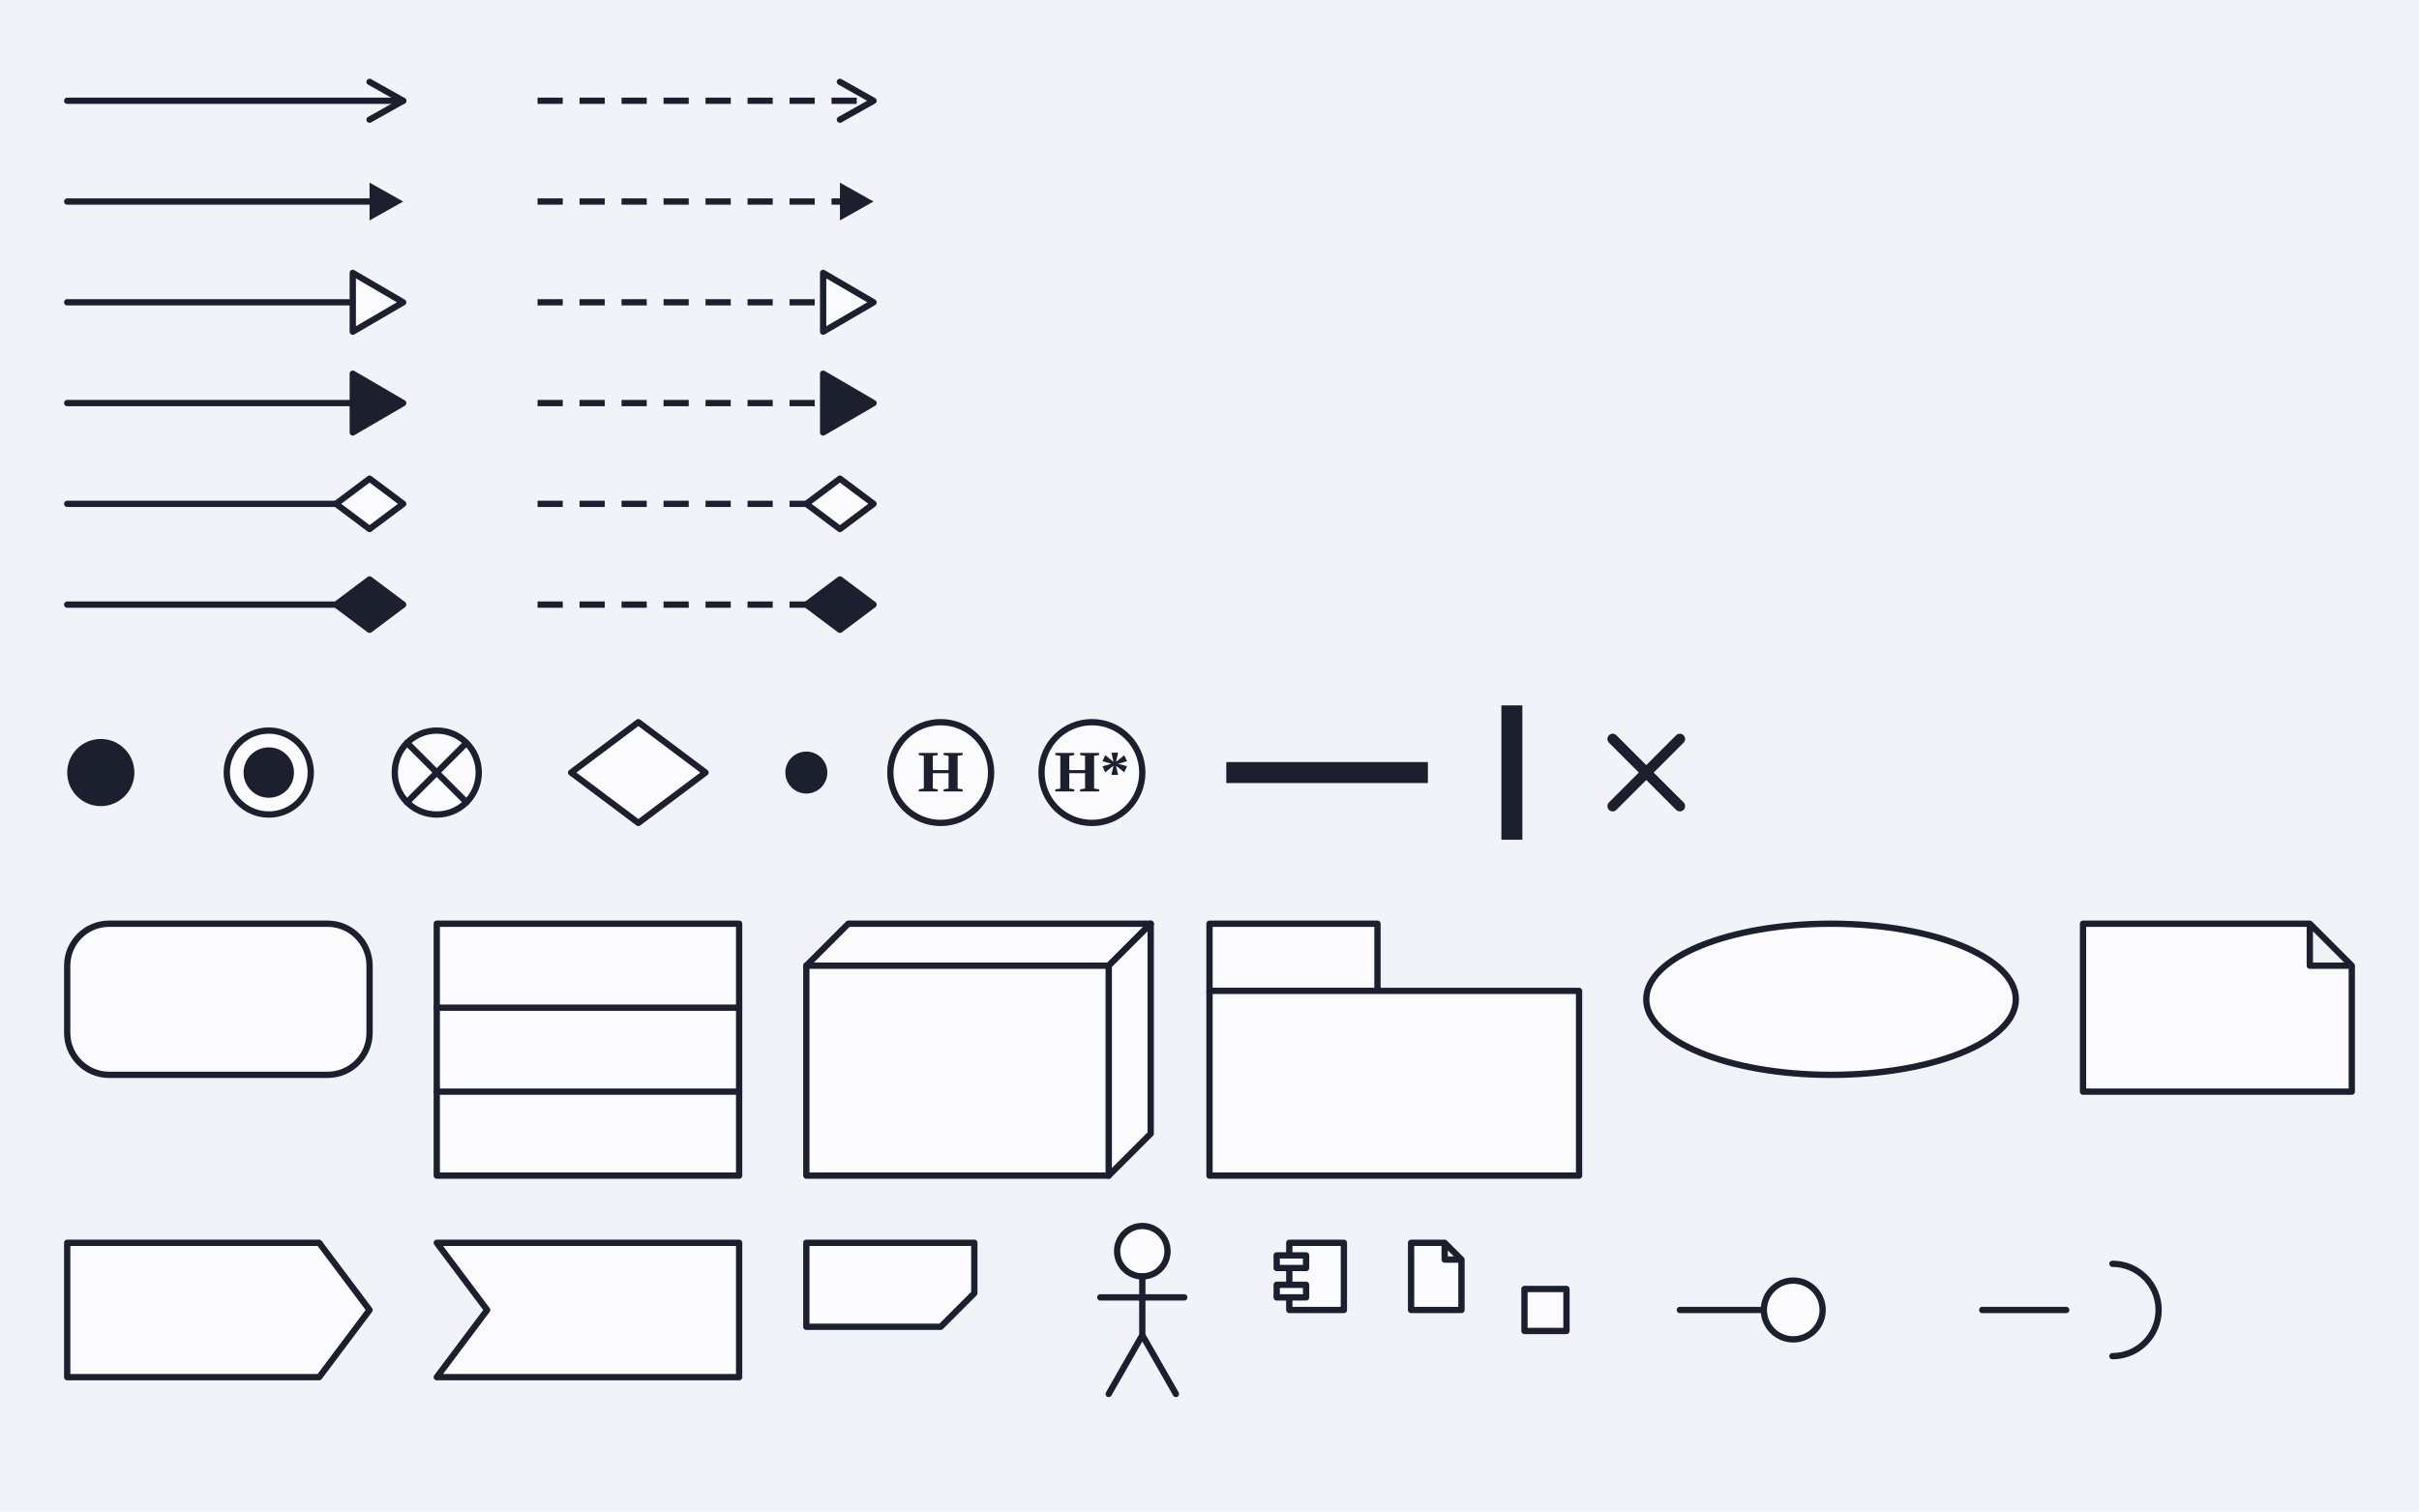
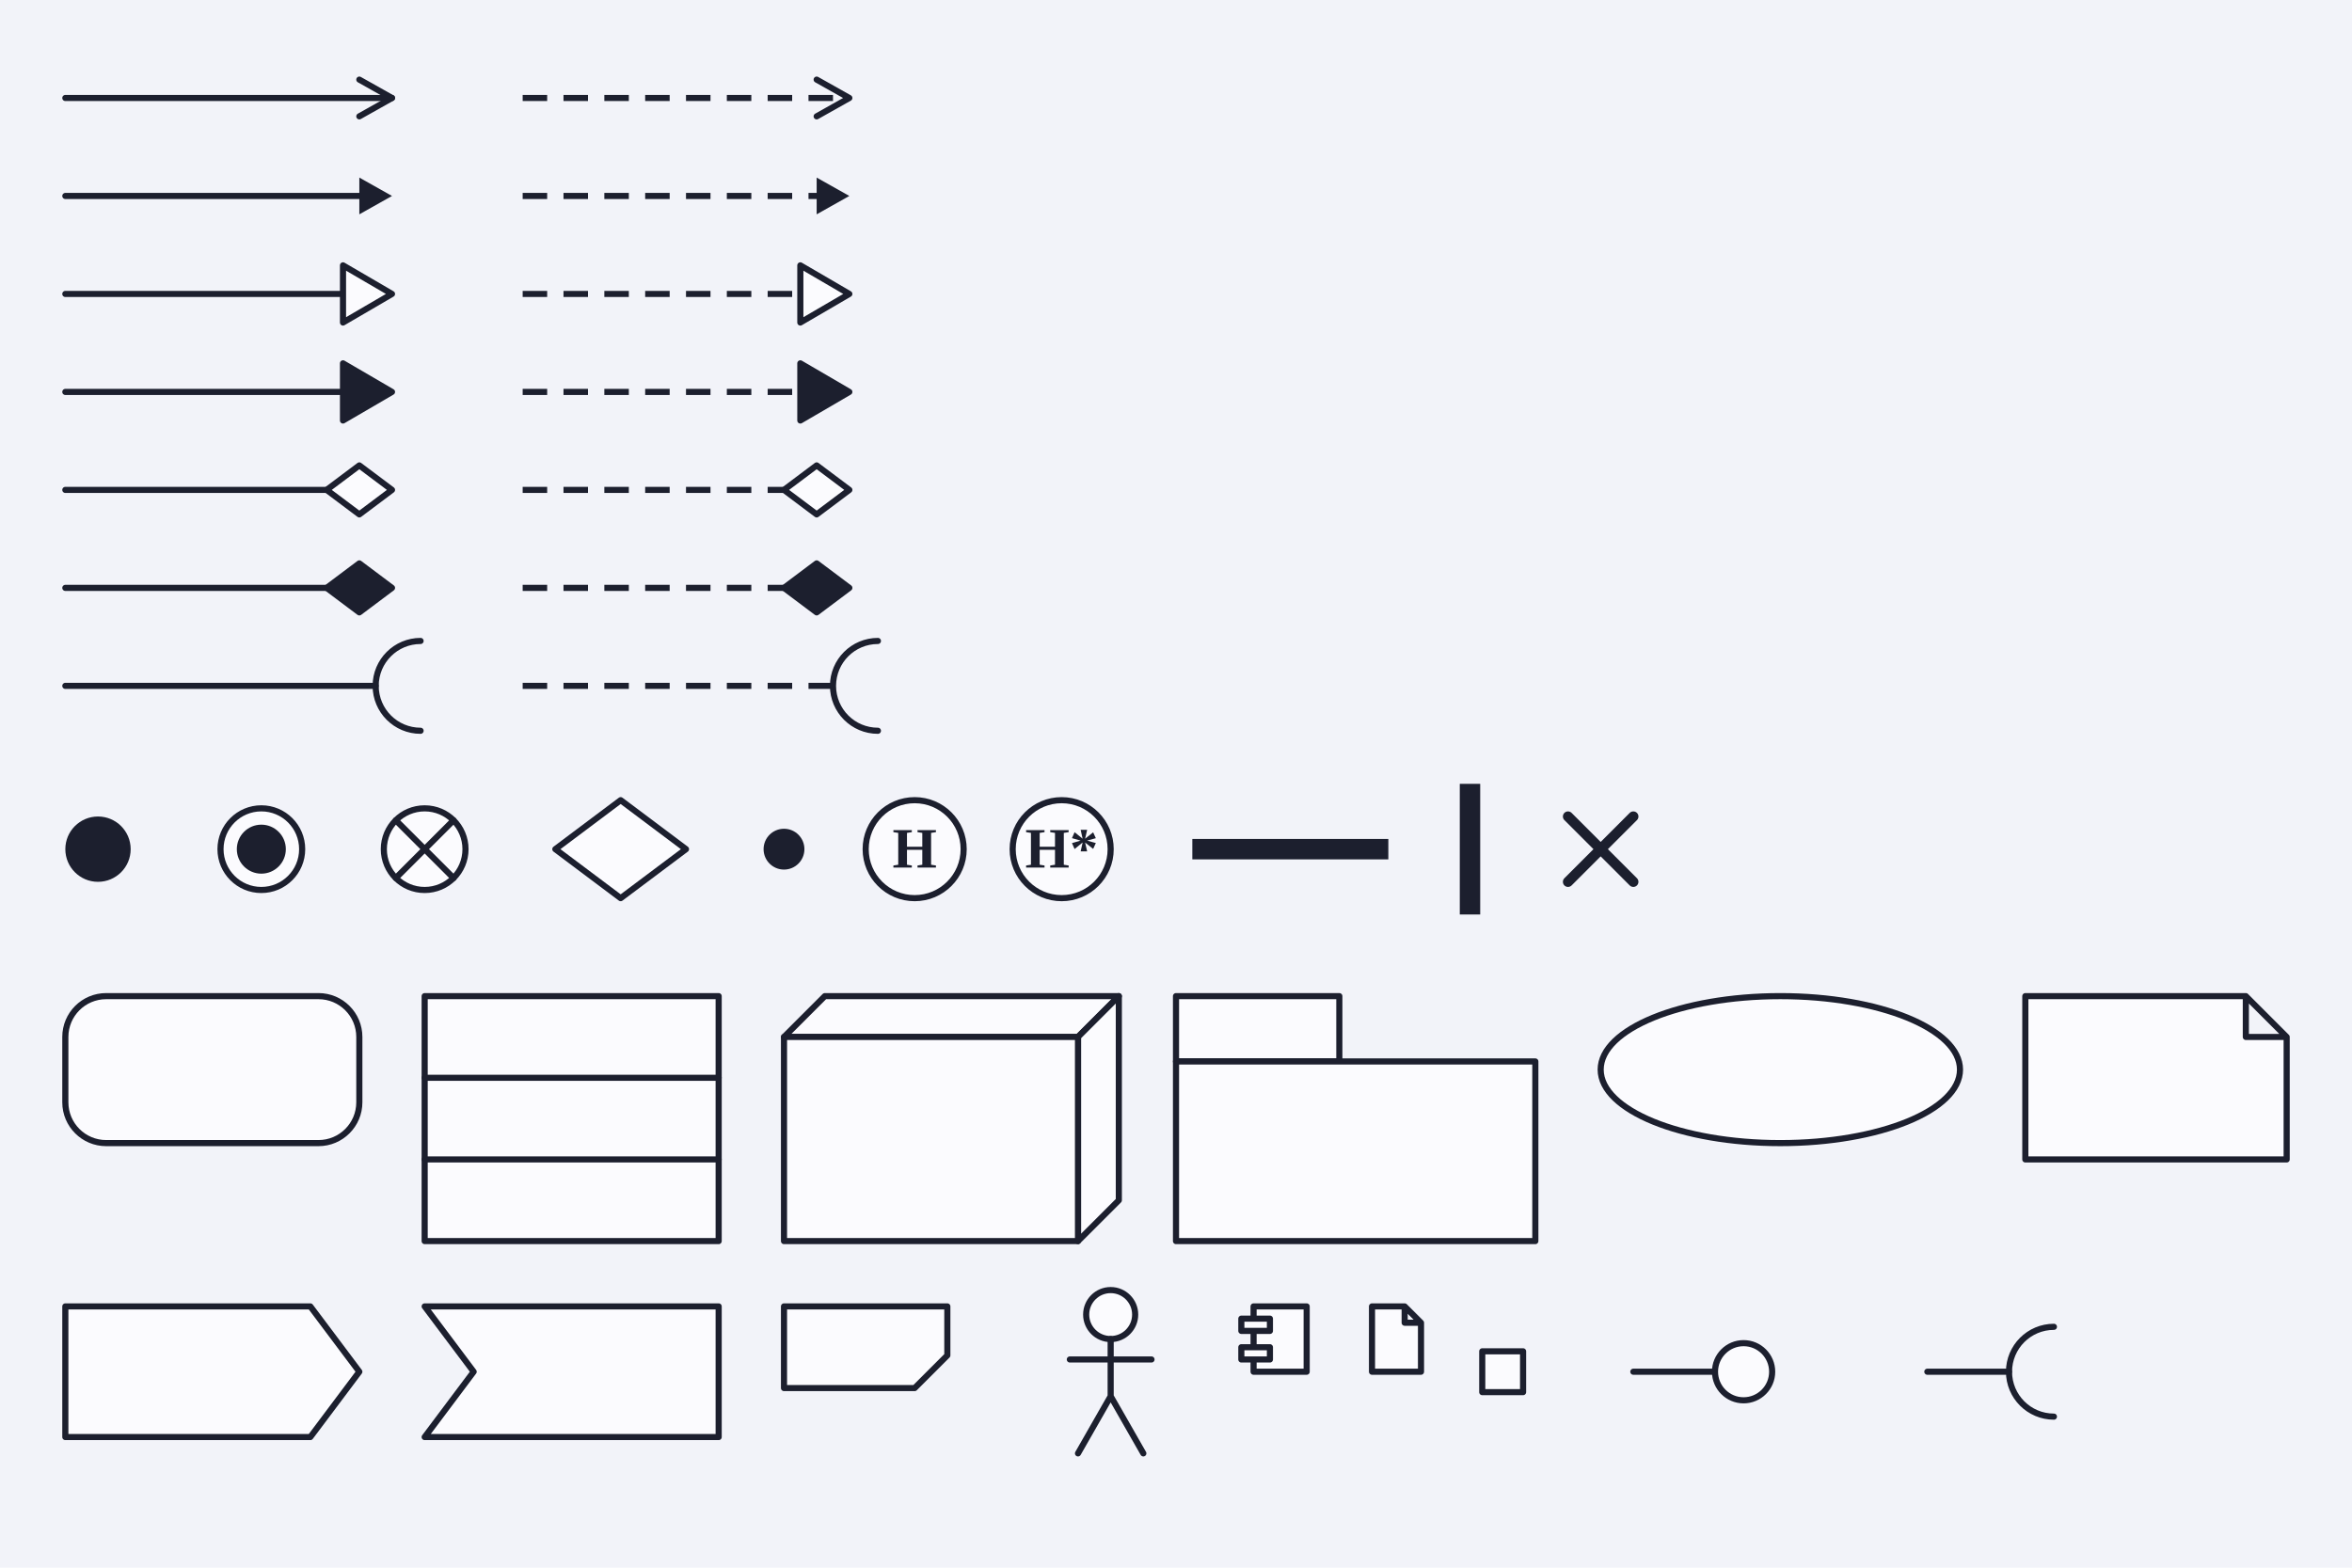
- <svg xmlns="http://www.w3.org/2000/svg" id="uml-marks" width="576" height="360" viewBox="0 0 576 360" role="img" aria-label="Every UML mark">
+ <svg xmlns="http://www.w3.org/2000/svg" id="uml-marks" width="576" height="384" viewBox="0 0 576 384" role="img" aria-label="Every UML mark">
  <style>
#uml-marks .u-ln{fill:none;stroke:var(--text,#1c1f2e);stroke-width:1.5;stroke-linecap:round;stroke-linejoin:round}
#uml-marks .u-bold{stroke-width:2.5}
#uml-marks .u-dash{stroke-dasharray:6 4;stroke-linecap:butt}
#uml-marks .u-face{fill:var(--bg,#fbfbfe);stroke:var(--text,#1c1f2e);stroke-width:1.5;stroke-linejoin:round}
#uml-marks .u-ink{fill:var(--text,#1c1f2e)}
#uml-marks .u-name{font-size:14px;font-weight:600;fill:var(--text,#1c1f2e)}
</style>
-   <rect width="576" height="360" fill="var(--fig,#f2f3f9)" />
+   <rect width="576" height="384" fill="var(--fig,#f2f3f9)" />
  <polyline points="16,24 96,24" class="u-ln" />
  <polyline points="88,28.5 96,24 88,19.5" class="u-ln" />
  <polyline points="128,24 208,24" class="u-ln u-dash" />
  <polyline points="200,28.5 208,24 200,19.5" class="u-ln" />
  <polyline points="16,48 90,48" class="u-ln" />
  <polygon points="88,52.5 88,43.5 96,48" class="u-ink" />
  <polyline points="128,48 202,48" class="u-ln u-dash" />
  <polygon points="200,52.5 200,43.5 208,48" class="u-ink" />
  <polyline points="16,72 84,72" class="u-ln" />
  <polygon points="84,79 84,65 96,72" class="u-face" />
  <polyline points="128,72 196,72" class="u-ln u-dash" />
  <polygon points="196,79 196,65 208,72" class="u-face" />
  <polyline points="16,96 84,96" class="u-ln" />
  <polygon points="84,103 84,89 96,96" class="u-face u-ink" />
  <polyline points="128,96 196,96" class="u-ln u-dash" />
  <polygon points="196,103 196,89 208,96" class="u-face u-ink" />
  <polyline points="16,120 80,120" class="u-ln" />
  <polygon points="96,120 88,126 80,120 88,114" class="u-face" />
  <polyline points="128,120 192,120" class="u-ln u-dash" />
  <polygon points="208,120 200,126 192,120 200,114" class="u-face" />
  <polyline points="16,144 80,144" class="u-ln" />
  <polygon points="96,144 88,150 80,144 88,138" class="u-face u-ink" />
  <polyline points="128,144 192,144" class="u-ln u-dash" />
  <polygon points="208,144 200,150 192,144 200,138" class="u-face u-ink" />
-   <circle cx="24" cy="184" r="8" class="u-ink" />
-   <circle cx="64" cy="184" r="10" class="u-face" />
-   <circle cx="64" cy="184" r="6" class="u-ink" />
-   <circle cx="104" cy="184" r="10" class="u-face" />
-   <path d="M96.93,176.93 L111.07,191.07 M111.07,176.93 L96.93,191.07" class="u-ln" />
-   <polygon points="152,172 168,184 152,196 136,184" class="u-face" />
-   <circle cx="192" cy="184" r="5" class="u-ink" />
-   <circle cx="224" cy="184" r="12" class="u-face" />
-   <text x="224" y="188.5" class="u-name" text-anchor="middle">H</text>
-   <circle cx="260" cy="184" r="12" class="u-face" />
-   <text x="260" y="188.5" class="u-name" text-anchor="middle">H*</text>
-   <rect x="292" y="181.5" width="48" height="5" class="u-ink" />
-   <rect x="357.5" y="168" width="5" height="32" class="u-ink" />
-   <path d="M384,176 L400,192 M400,176 L384,192" class="u-ln u-bold" />
-   <rect x="16" y="220" width="72" height="36" rx="10" class="u-face" />
-   <rect x="104" y="220" width="72" height="60" class="u-face" />
-   <line x1="104" y1="240" x2="176" y2="240" class="u-ln" />
-   <line x1="104" y1="260" x2="176" y2="260" class="u-ln" />
-   <polygon points="192,230 202,220 274,220 264,230" class="u-face" />
-   <polygon points="264,230 274,220 274,270 264,280" class="u-face" />
-   <rect x="192" y="230" width="72" height="50" class="u-face" />
-   <rect x="288" y="220" width="40" height="16" class="u-face" />
-   <rect x="288" y="236" width="88" height="44" class="u-face" />
-   <ellipse cx="436" cy="238" rx="44" ry="18" class="u-face" />
-   <path d="M496,220 L550,220 L560,230 L560,260 L496,260 Z M550,220 L550,230 L560,230" class="u-face" />
-   <polygon points="16,296 76,296 88,312 76,328 16,328" class="u-face" />
-   <polygon points="104,296 176,296 176,328 104,328 116,312" class="u-face" />
-   <polygon points="192,296 232,296 232,308 224,316 192,316" class="u-face" />
+   <polyline points="16,168 92,168" class="u-ln" />
+   <path d="M103,179 A11,11 0 0 1 103,157" class="u-ln" />
+   <polyline points="128,168 204,168" class="u-ln u-dash" />
+   <path d="M215,179 A11,11 0 0 1 215,157" class="u-ln" />
+   <circle cx="24" cy="208" r="8" class="u-ink" />
+   <circle cx="64" cy="208" r="10" class="u-face" />
+   <circle cx="64" cy="208" r="6" class="u-ink" />
+   <circle cx="104" cy="208" r="10" class="u-face" />
+   <path d="M96.93,200.93 L111.07,215.07 M111.07,200.93 L96.93,215.07" class="u-ln" />
+   <polygon points="152,196 168,208 152,220 136,208" class="u-face" />
+   <circle cx="192" cy="208" r="5" class="u-ink" />
+   <circle cx="224" cy="208" r="12" class="u-face" />
+   <text x="224" y="212.5" class="u-name" text-anchor="middle">H</text>
+   <circle cx="260" cy="208" r="12" class="u-face" />
+   <text x="260" y="212.5" class="u-name" text-anchor="middle">H*</text>
+   <rect x="292" y="205.5" width="48" height="5" class="u-ink" />
+   <rect x="357.5" y="192" width="5" height="32" class="u-ink" />
+   <path d="M384,200 L400,216 M400,200 L384,216" class="u-ln u-bold" />
+   <rect x="16" y="244" width="72" height="36" rx="10" class="u-face" />
+   <rect x="104" y="244" width="72" height="60" class="u-face" />
+   <line x1="104" y1="264" x2="176" y2="264" class="u-ln" />
+   <line x1="104" y1="284" x2="176" y2="284" class="u-ln" />
+   <polygon points="192,254 202,244 274,244 264,254" class="u-face" />
+   <polygon points="264,254 274,244 274,294 264,304" class="u-face" />
+   <rect x="192" y="254" width="72" height="50" class="u-face" />
+   <rect x="288" y="244" width="40" height="16" class="u-face" />
+   <rect x="288" y="260" width="88" height="44" class="u-face" />
+   <ellipse cx="436" cy="262" rx="44" ry="18" class="u-face" />
+   <path d="M496,244 L550,244 L560,254 L560,284 L496,284 Z M550,244 L550,254 L560,254" class="u-face" />
+   <polygon points="16,320 76,320 88,336 76,352 16,352" class="u-face" />
+   <polygon points="104,320 176,320 176,352 104,352 116,336" class="u-face" />
+   <polygon points="192,320 232,320 232,332 224,340 192,340" class="u-face" />
  <g class="u-ln">
-     <circle cx="272" cy="298" r="6" class="u-face" />
-     <path d="M272,304 L272,318 M262,309 L282,309 M272,318 L264,332 M272,318 L280,332" />
+     <circle cx="272" cy="322" r="6" class="u-face" />
+     <path d="M272,328 L272,342 M262,333 L282,333 M272,342 L264,356 M272,342 L280,356" />
  </g>
-   <rect x="307" y="296" width="13" height="16" class="u-face" />
-   <rect x="304" y="299" width="7" height="3" class="u-face" />
-   <rect x="304" y="306" width="7" height="3" class="u-face" />
-   <path d="M336,296 L344,296 L348,300 L348,312 L336,312 Z M344,296 L344,300 L348,300" class="u-face" />
-   <rect x="363" y="307" width="10" height="10" class="u-face" />
-   <line x1="400" y1="312" x2="420" y2="312" class="u-ln" />
-   <circle cx="427" cy="312" r="7" class="u-face" />
-   <line x1="472" y1="312" x2="492" y2="312" class="u-ln" />
-   <path d="M503,323 A11,11 0 0 0 503,301" class="u-ln" />
+   <rect x="307" y="320" width="13" height="16" class="u-face" />
+   <rect x="304" y="323" width="7" height="3" class="u-face" />
+   <rect x="304" y="330" width="7" height="3" class="u-face" />
+   <path d="M336,320 L344,320 L348,324 L348,336 L336,336 Z M344,320 L344,324 L348,324" class="u-face" />
+   <rect x="363" y="331" width="10" height="10" class="u-face" />
+   <line x1="400" y1="336" x2="420" y2="336" class="u-ln" />
+   <circle cx="427" cy="336" r="7" class="u-face" />
+   <line x1="472" y1="336" x2="492" y2="336" class="u-ln" />
+   <path d="M503,347 A11,11 0 0 1 503,325" class="u-ln" />
</svg>
